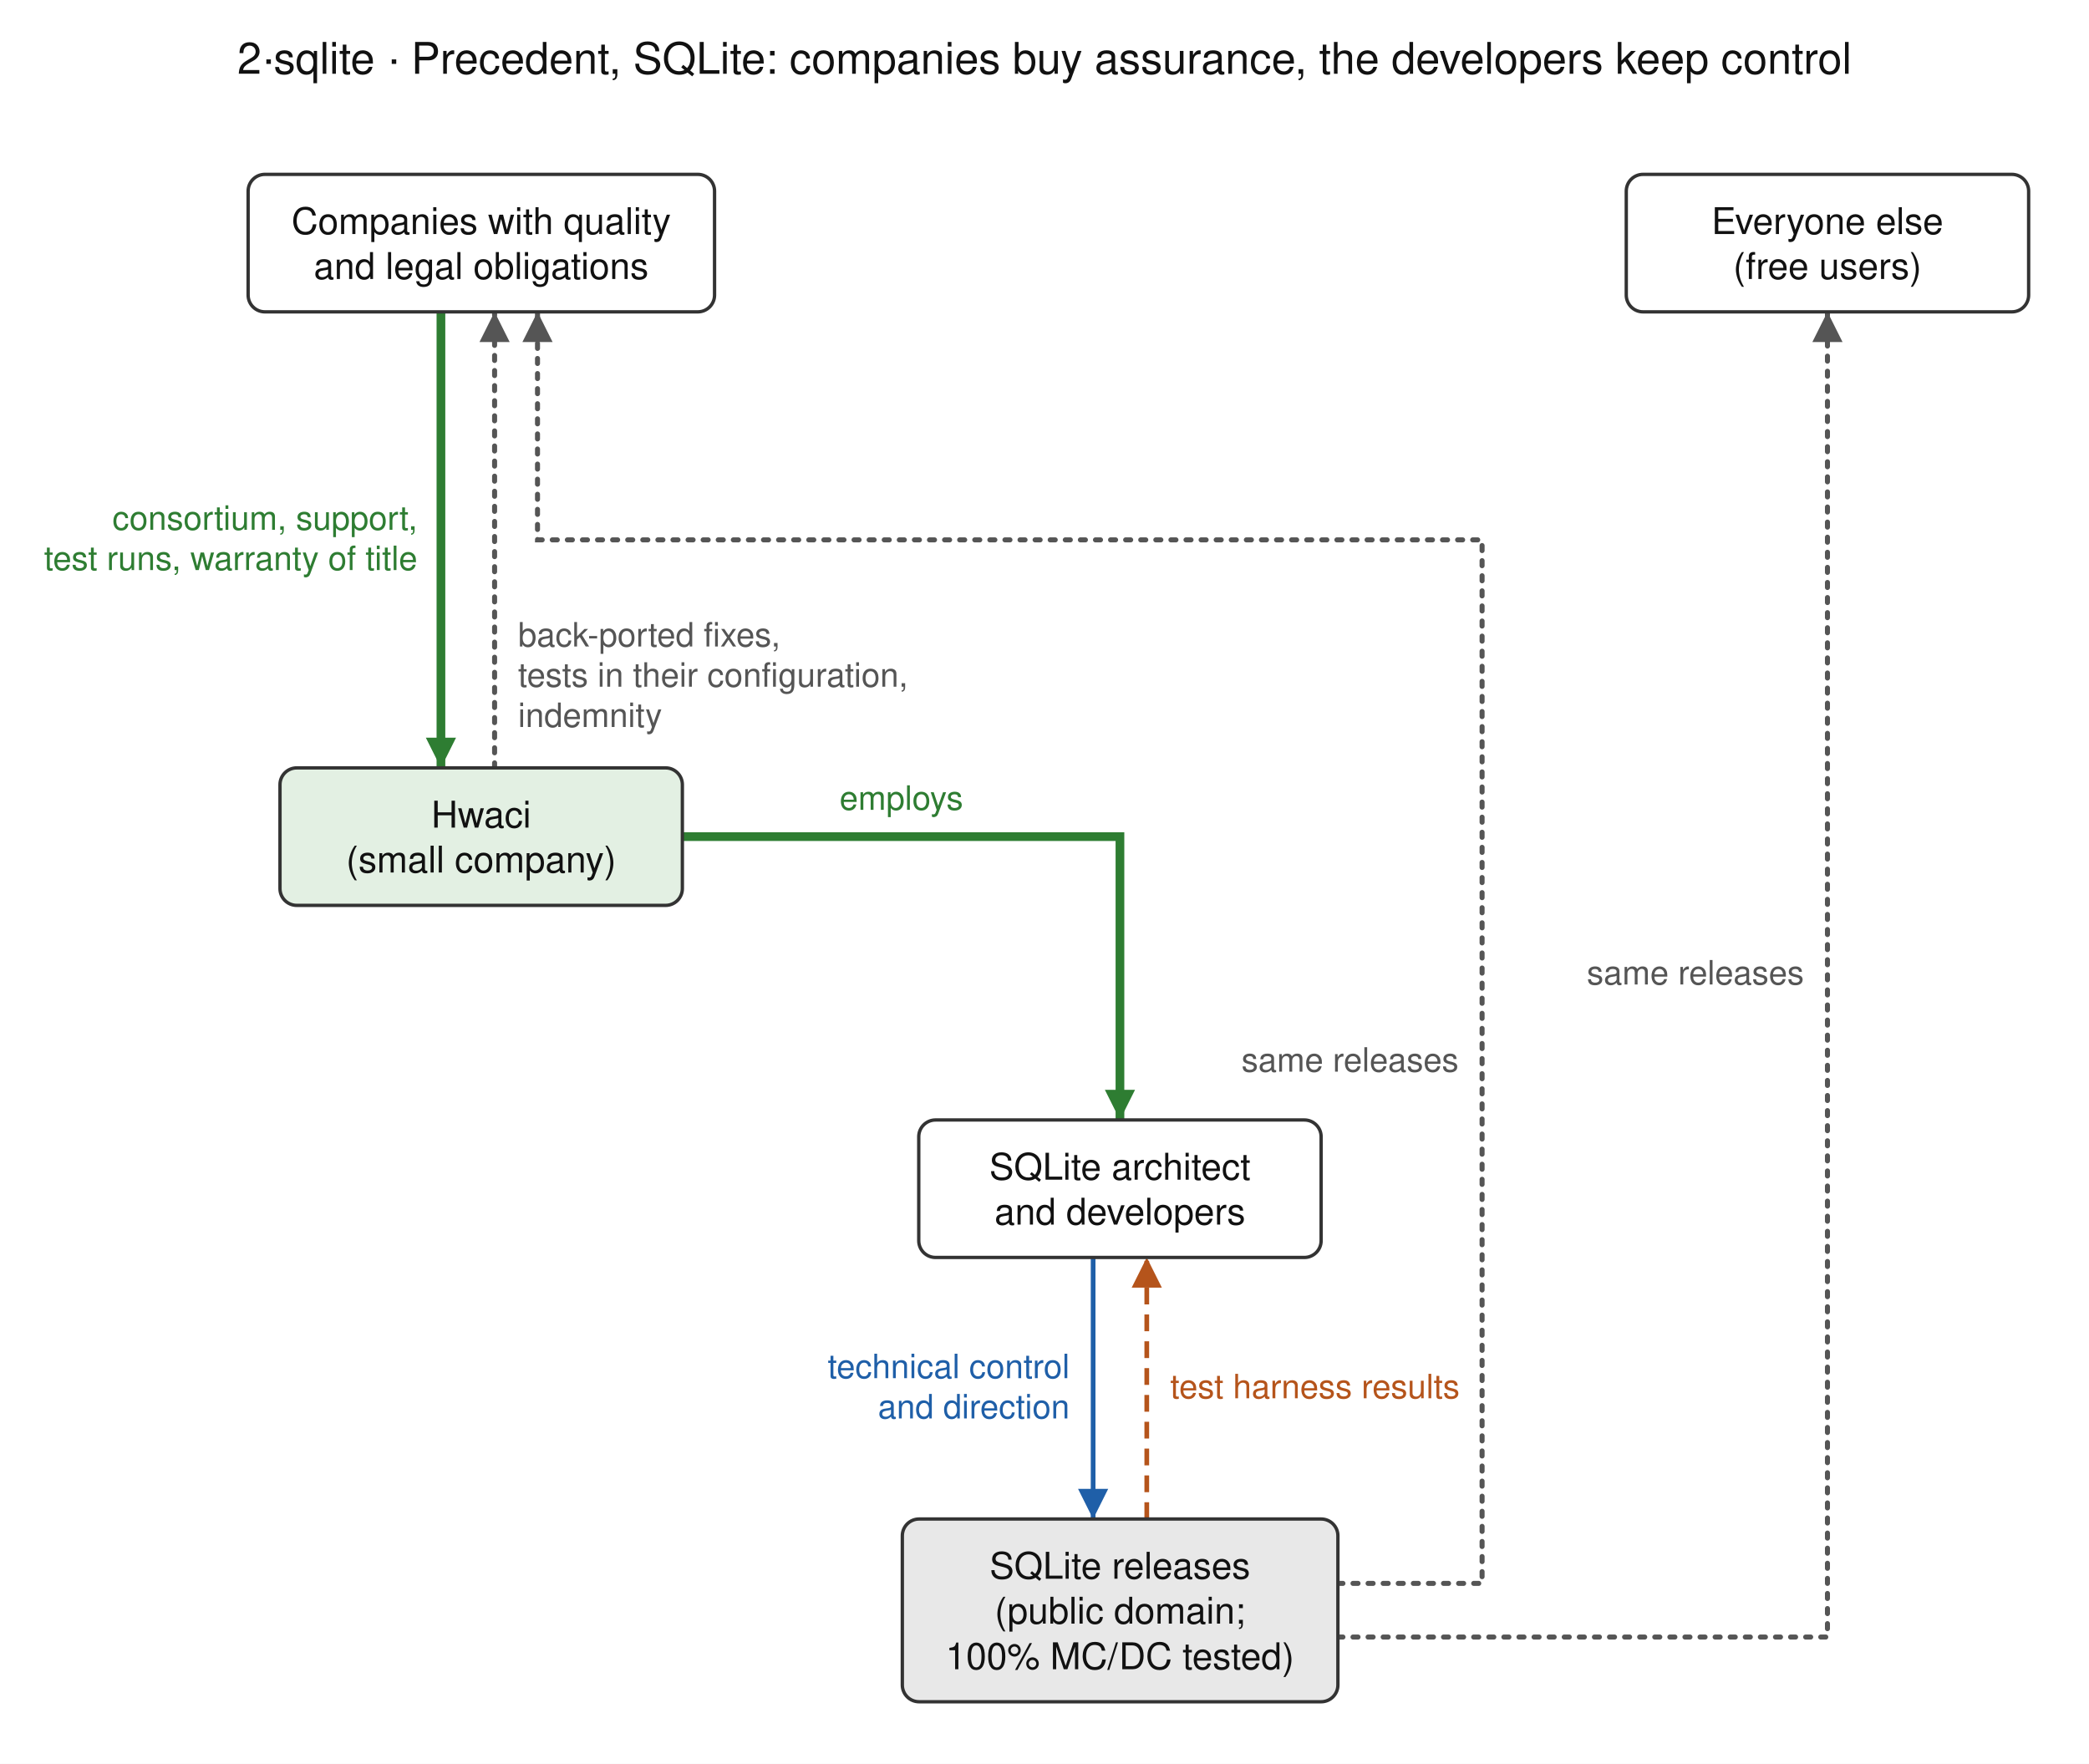
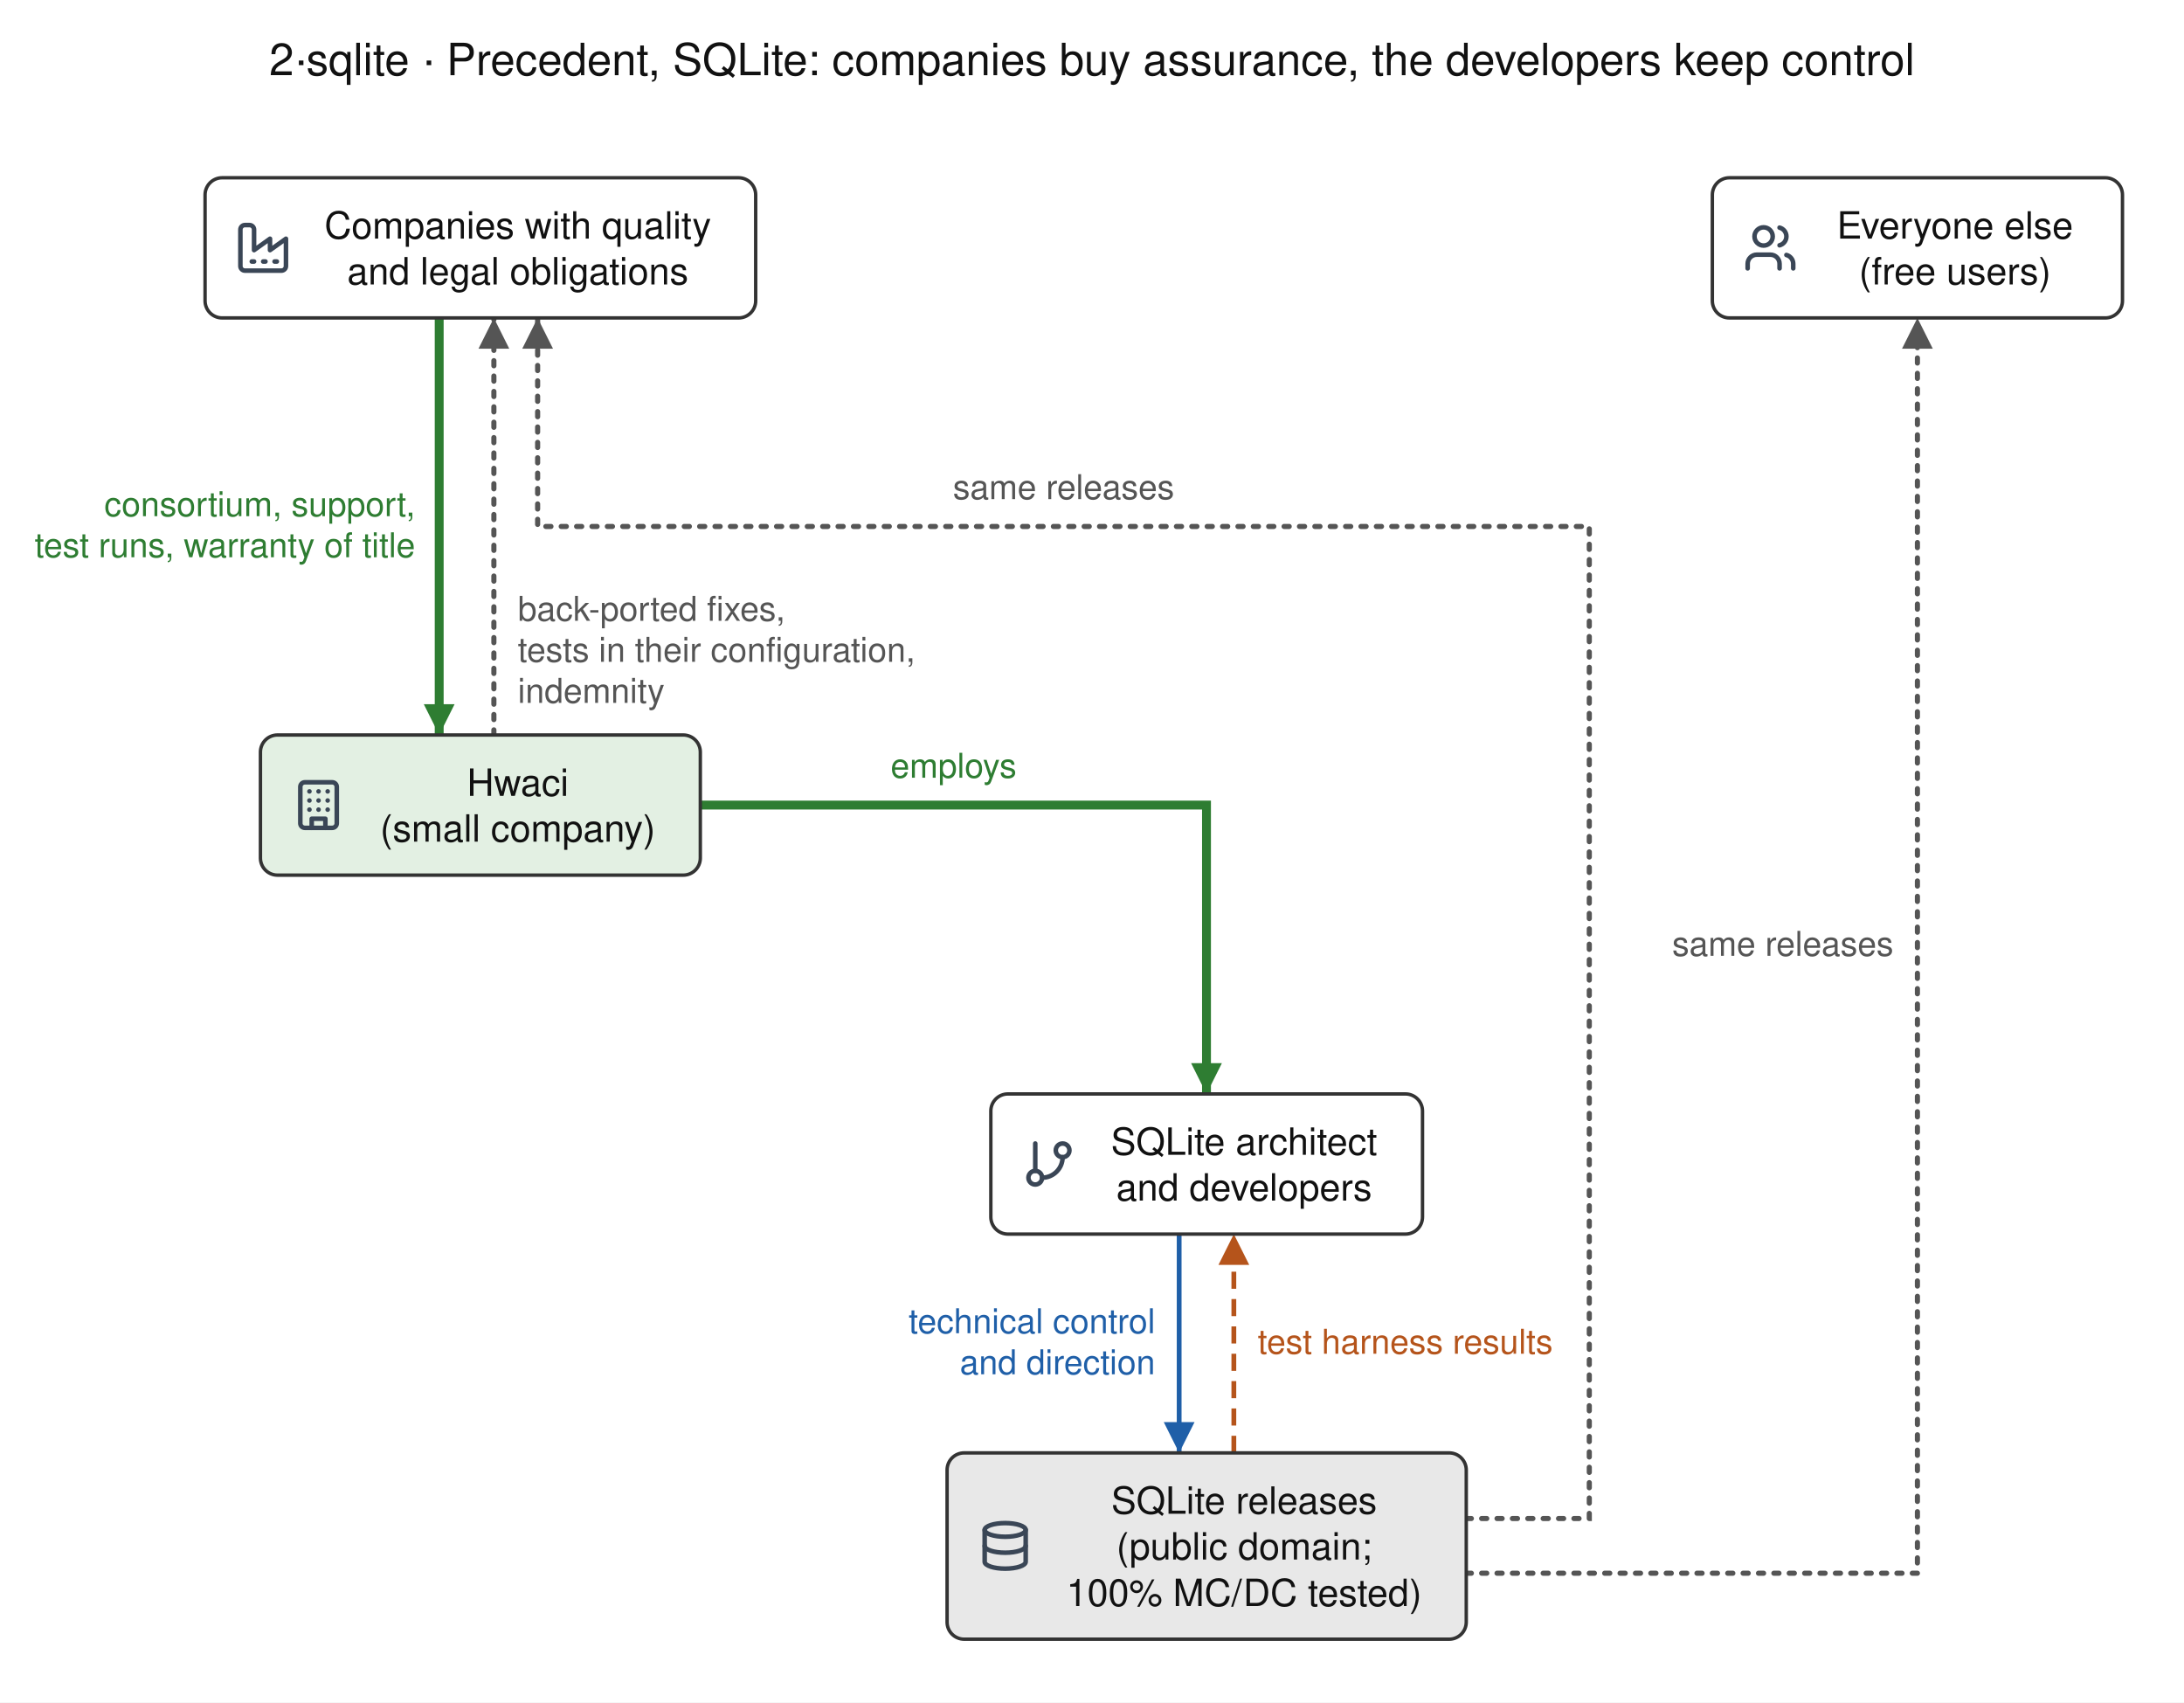
- <svg xmlns="http://www.w3.org/2000/svg" width="623" height="526" viewBox="0 0 623 526" font-family="Helvetica, Arial, sans-serif">
+ <svg xmlns="http://www.w3.org/2000/svg" width="639" height="498" viewBox="0 0 639 498" font-family="Helvetica, Arial, sans-serif">
  <defs>
    <marker id="ah1f5fa8" viewBox="0 0 10 10" refX="10" refY="5" markerUnits="userSpaceOnUse" markerWidth="9" markerHeight="9" orient="auto-start-reverse">
      <path d="M0,0 L10,5 L0,10 z" fill="#1f5fa8" />
    </marker>
    <marker id="ah2e7d32" viewBox="0 0 10 10" refX="10" refY="5" markerUnits="userSpaceOnUse" markerWidth="9" markerHeight="9" orient="auto-start-reverse">
      <path d="M0,0 L10,5 L0,10 z" fill="#2e7d32" />
    </marker>
    <marker id="ah555555" viewBox="0 0 10 10" refX="10" refY="5" markerUnits="userSpaceOnUse" markerWidth="9" markerHeight="9" orient="auto-start-reverse">
      <path d="M0,0 L10,5 L0,10 z" fill="#555555" />
    </marker>
    <marker id="ah888888" viewBox="0 0 10 10" refX="10" refY="5" markerUnits="userSpaceOnUse" markerWidth="9" markerHeight="9" orient="auto-start-reverse">
      <path d="M0,0 L10,5 L0,10 z" fill="#888888" />
    </marker>
    <marker id="ahb5541b" viewBox="0 0 10 10" refX="10" refY="5" markerUnits="userSpaceOnUse" markerWidth="9" markerHeight="9" orient="auto-start-reverse">
      <path d="M0,0 L10,5 L0,10 z" fill="#b5541b" />
    </marker>
    <marker id="ahc8c8c8" viewBox="0 0 10 10" refX="10" refY="5" markerUnits="userSpaceOnUse" markerWidth="9" markerHeight="9" orient="auto-start-reverse">
      <path d="M0,0 L10,5 L0,10 z" fill="#c8c8c8" />
    </marker>
+     <symbol id="icon-building" viewBox="0 0 24 24" fill="none" stroke="currentColor" stroke-width="2" stroke-linecap="round" stroke-linejoin="round">
+       <rect width="16" height="20" x="4" y="2" rx="2" ry="2" />
+       <path d="M9 22v-4h6v4" />
+       <path d="M8 6h.01" />
+       <path d="M16 6h.01" />
+       <path d="M12 6h.01" />
+       <path d="M12 10h.01" />
+       <path d="M12 14h.01" />
+       <path d="M16 10h.01" />
+       <path d="M16 14h.01" />
+       <path d="M8 10h.01" />
+       <path d="M8 14h.01" />
+     </symbol>
+     <symbol id="icon-database" viewBox="0 0 24 24" fill="none" stroke="currentColor" stroke-width="2" stroke-linecap="round" stroke-linejoin="round">
+       <ellipse cx="12" cy="5" rx="9" ry="3" />
+       <path d="M3 5V19A9 3 0 0 0 21 19V5" />
+       <path d="M3 12A9 3 0 0 0 21 12" />
+     </symbol>
+     <symbol id="icon-factory" viewBox="0 0 24 24" fill="none" stroke="currentColor" stroke-width="2" stroke-linecap="round" stroke-linejoin="round">
+       <path d="M2 20a2 2 0 0 0 2 2h16a2 2 0 0 0 2-2V8l-7 5V8l-7 5V4a2 2 0 0 0-2-2H4a2 2 0 0 0-2 2Z" />
+       <path d="M17 18h1" />
+       <path d="M12 18h1" />
+       <path d="M7 18h1" />
+     </symbol>
+     <symbol id="icon-git-branch" viewBox="0 0 24 24" fill="none" stroke="currentColor" stroke-width="2" stroke-linecap="round" stroke-linejoin="round">
+       <line x1="6" x2="6" y1="3" y2="15" />
+       <circle cx="18" cy="6" r="3" />
+       <circle cx="6" cy="18" r="3" />
+       <path d="M18 9a9 9 0 0 1-9 9" />
+     </symbol>
+     <symbol id="icon-users" viewBox="0 0 24 24" fill="none" stroke="currentColor" stroke-width="2" stroke-linecap="round" stroke-linejoin="round">
+       <path d="M16 21v-2a4 4 0 0 0-4-4H6a4 4 0 0 0-4 4v2" />
+       <circle cx="9" cy="7" r="4" />
+       <path d="M22 21v-2a4 4 0 0 0-3-3.87" />
+       <path d="M16 3.13a4 4 0 0 1 0 7.75" />
+     </symbol>
  </defs>
-   <rect x="0" y="0" width="623" height="526" fill="#ffffff" />
-   <text x="311.5" y="22" font-size="13" text-anchor="middle" fill="#111">2·sqlite · Precedent, SQLite: companies buy assurance, the developers keep control</text>
+   <rect x="0" y="0" width="639" height="498" fill="#ffffff" />
+   <text x="319.5" y="22" font-size="13" text-anchor="middle" fill="#111">2·sqlite · Precedent, SQLite: companies buy assurance, the developers keep control</text>
  <g transform="translate(0.0,0.0)">
    <g class="edge">
-       <path class="edge" d="M131.5,93.0 L131.5,229.0" fill="none" stroke="#2e7d32" stroke-width="2.6" stroke-linecap="butt" marker-end="url(#ah2e7d32)" />
+       <path class="edge" d="M128.5,93.0 L128.5,215.0" fill="none" stroke="#2e7d32" stroke-width="2.6" stroke-linecap="butt" marker-end="url(#ah2e7d32)" />
    </g>
    <g class="edge">
-       <path class="edge" d="M147.5,229.0 L147.5,93.0" fill="none" stroke="#555555" stroke-width="1.5" stroke-dasharray="1.5,3" stroke-linecap="round" marker-end="url(#ah555555)" />
+       <path class="edge" d="M144.5,215.0 L144.5,93.0" fill="none" stroke="#555555" stroke-width="1.5" stroke-dasharray="1.5,3" stroke-linecap="round" marker-end="url(#ah555555)" />
    </g>
    <g class="edge">
-       <path class="edge" d="M203.5,249.5 L334.0,249.5 L334.0,334.0" fill="none" stroke="#2e7d32" stroke-width="2.6" stroke-linecap="butt" marker-end="url(#ah2e7d32)" />
+       <path class="edge" d="M204.9,235.5 L353.0,235.5 L353.0,320.0" fill="none" stroke="#2e7d32" stroke-width="2.6" stroke-linecap="butt" marker-end="url(#ah2e7d32)" />
    </g>
    <g class="edge">
-       <path class="edge" d="M326.0,375.0 L326.0,453.0" fill="none" stroke="#1f5fa8" stroke-width="1.4" stroke-linecap="butt" marker-end="url(#ah1f5fa8)" />
+       <path class="edge" d="M345.0,361.0 L345.0,425.0" fill="none" stroke="#1f5fa8" stroke-width="1.4" stroke-linecap="butt" marker-end="url(#ah1f5fa8)" />
    </g>
    <g class="edge">
-       <path class="edge" d="M342.0,453.0 L342.0,375.0" fill="none" stroke="#b5541b" stroke-width="1.4" stroke-dasharray="5,3" stroke-linecap="butt" marker-end="url(#ahb5541b)" />
+       <path class="edge" d="M361.0,425.0 L361.0,361.0" fill="none" stroke="#b5541b" stroke-width="1.4" stroke-dasharray="5,3" stroke-linecap="butt" marker-end="url(#ahb5541b)" />
    </g>
    <g class="edge">
-       <path class="edge" d="M399.0,472.2 L442.0,472.2 L442.0,161.0 L160.3,161.0 L160.3,93.0" fill="none" stroke="#555555" stroke-width="1.5" stroke-dasharray="1.5,3" stroke-linecap="round" marker-end="url(#ah555555)" />
+       <path class="edge" d="M429.0,444.2 L465.0,444.2 L465.0,154.0 L157.3,154.0 L157.3,93.0" fill="none" stroke="#555555" stroke-width="1.5" stroke-dasharray="1.5,3" stroke-linecap="round" marker-end="url(#ah555555)" />
    </g>
    <g class="edge">
-       <path class="edge" d="M399.0,488.2 L545.0,488.2 L545.0,93.0" fill="none" stroke="#555555" stroke-width="1.5" stroke-dasharray="1.5,3" stroke-linecap="round" marker-end="url(#ah555555)" />
+       <path class="edge" d="M429.0,460.2 L561.0,460.2 L561.0,93.0" fill="none" stroke="#555555" stroke-width="1.5" stroke-dasharray="1.5,3" stroke-linecap="round" marker-end="url(#ah555555)" />
    </g>
    <g class="node" data-id="buyers">
-       <rect x="74.0" y="52.0" width="139.1" height="41.0" rx="5" fill="#ffffff" stroke="#333333" stroke-width="1" />
-       <text x="143.5" y="69.8" font-size="11" text-anchor="middle" fill="#111111">Companies with quality</text>
-       <text x="143.5" y="83.2" font-size="11" text-anchor="middle" fill="#111111">and legal obligations</text>
+       <rect x="60.0" y="52.0" width="161.1" height="41.0" rx="5" fill="#ffffff" stroke="#333333" stroke-width="1" />
+       <use href="#icon-factory" x="69.0" y="64.5" width="16" height="16" color="#3a4656" />
+       <text x="151.5" y="69.8" font-size="11" text-anchor="middle" fill="#111111">Companies with quality</text>
+       <text x="151.5" y="83.2" font-size="11" text-anchor="middle" fill="#111111">and legal obligations</text>
    </g>
    <g class="node" data-id="free">
-       <rect x="485.0" y="52.0" width="120.0" height="41.0" rx="5" fill="#ffffff" stroke="#333333" stroke-width="1" />
-       <text x="545.0" y="69.8" font-size="11" text-anchor="middle" fill="#111111">Everyone else</text>
-       <text x="545.0" y="83.2" font-size="11" text-anchor="middle" fill="#111111">(free users)</text>
+       <rect x="501.0" y="52.0" width="120.0" height="41.0" rx="5" fill="#ffffff" stroke="#333333" stroke-width="1" />
+       <use href="#icon-users" x="510.0" y="64.5" width="16" height="16" color="#3a4656" />
+       <text x="572.0" y="69.8" font-size="11" text-anchor="middle" fill="#111111">Everyone else</text>
+       <text x="572.0" y="83.2" font-size="11" text-anchor="middle" fill="#111111">(free users)</text>
    </g>
    <g class="node" data-id="hwaci">
-       <rect x="83.5" y="229.0" width="120.0" height="41.0" rx="5" fill="#e3f0e3" stroke="#333333" stroke-width="1" />
-       <text x="143.5" y="246.8" font-size="11" text-anchor="middle" fill="#111111">Hwaci</text>
-       <text x="143.5" y="260.2" font-size="11" text-anchor="middle" fill="#111111">(small company)</text>
+       <rect x="76.2" y="215.0" width="128.7" height="41.0" rx="5" fill="#e3f0e3" stroke="#333333" stroke-width="1" />
+       <use href="#icon-building" x="85.2" y="227.5" width="16" height="16" color="#3a4656" />
+       <text x="151.5" y="232.8" font-size="11" text-anchor="middle" fill="#111111">Hwaci</text>
+       <text x="151.5" y="246.2" font-size="11" text-anchor="middle" fill="#111111">(small company)</text>
    </g>
    <g class="node" data-id="devs">
-       <rect x="274.0" y="334.0" width="120.0" height="41.0" rx="5" fill="#ffffff" stroke="#333333" stroke-width="1" />
-       <text x="334.0" y="351.8" font-size="11" text-anchor="middle" fill="#111111">SQLite architect</text>
-       <text x="334.0" y="365.2" font-size="11" text-anchor="middle" fill="#111111">and developers</text>
+       <rect x="289.9" y="320.0" width="126.3" height="41.0" rx="5" fill="#ffffff" stroke="#333333" stroke-width="1" />
+       <use href="#icon-git-branch" x="298.9" y="332.5" width="16" height="16" color="#3a4656" />
+       <text x="364.0" y="337.8" font-size="11" text-anchor="middle" fill="#111111">SQLite architect</text>
+       <text x="364.0" y="351.2" font-size="11" text-anchor="middle" fill="#111111">and developers</text>
    </g>
    <g class="node" data-id="sqlite">
-       <rect x="269.1" y="453.0" width="129.9" height="54.5" rx="5" fill="#e8e8e8" stroke="#333333" stroke-width="1" />
-       <text x="334.0" y="470.8" font-size="11" text-anchor="middle" fill="#111111">SQLite releases</text>
-       <text x="334.0" y="484.2" font-size="11" text-anchor="middle" fill="#111111">(public domain;</text>
-       <text x="334.0" y="497.8" font-size="11" text-anchor="middle" fill="#111111">100% MC/DC tested)</text>
+       <rect x="277.1" y="425.0" width="151.9" height="54.5" rx="5" fill="#e8e8e8" stroke="#333333" stroke-width="1" />
+       <use href="#icon-database" x="286.1" y="444.2" width="16" height="16" color="#3a4656" />
+       <text x="364.0" y="442.8" font-size="11" text-anchor="middle" fill="#111111">SQLite releases</text>
+       <text x="364.0" y="456.2" font-size="11" text-anchor="middle" fill="#111111">(public domain;</text>
+       <text x="364.0" y="469.8" font-size="11" text-anchor="middle" fill="#111111">100% MC/DC tested)</text>
    </g>
    <g class="elabel" data-k="0">
-       <text x="124.5" y="158.0" font-size="10" text-anchor="end" fill="#2e7d32">consortium, support,</text>
-       <text x="124.5" y="170.0" font-size="10" text-anchor="end" fill="#2e7d32">test runs, warranty of title</text>
+       <text x="121.5" y="151.0" font-size="10" text-anchor="end" fill="#2e7d32">consortium, support,</text>
+       <text x="121.5" y="163.0" font-size="10" text-anchor="end" fill="#2e7d32">test runs, warranty of title</text>
    </g>
    <g class="elabel" data-k="1">
-       <text x="154.5" y="192.8" font-size="10" text-anchor="start" fill="#555555">back-ported fixes,</text>
-       <text x="154.5" y="204.8" font-size="10" text-anchor="start" fill="#555555">tests in their configuration,</text>
-       <text x="154.5" y="216.8" font-size="10" text-anchor="start" fill="#555555">indemnity</text>
+       <text x="151.5" y="181.6" font-size="10" text-anchor="start" fill="#555555">back-ported fixes,</text>
+       <text x="151.5" y="193.6" font-size="10" text-anchor="start" fill="#555555">tests in their configuration,</text>
+       <text x="151.5" y="205.6" font-size="10" text-anchor="start" fill="#555555">indemnity</text>
    </g>
    <g class="elabel" data-k="2">
-       <text x="268.8" y="241.5" font-size="10" text-anchor="middle" fill="#2e7d32">employs</text>
+       <text x="279.0" y="227.5" font-size="10" text-anchor="middle" fill="#2e7d32">employs</text>
    </g>
    <g class="elabel" data-k="3">
-       <text x="319.0" y="411.0" font-size="10" text-anchor="end" fill="#1f5fa8">technical control</text>
-       <text x="319.0" y="423.0" font-size="10" text-anchor="end" fill="#1f5fa8">and direction</text>
+       <text x="338.0" y="390.0" font-size="10" text-anchor="end" fill="#1f5fa8">technical control</text>
+       <text x="338.0" y="402.0" font-size="10" text-anchor="end" fill="#1f5fa8">and direction</text>
    </g>
    <g class="elabel" data-k="4">
-       <text x="349.0" y="417.0" font-size="10" text-anchor="start" fill="#b5541b">test harness results</text>
+       <text x="368.0" y="396.0" font-size="10" text-anchor="start" fill="#b5541b">test harness results</text>
    </g>
    <g class="elabel" data-k="5">
-       <text x="435.0" y="319.6" font-size="10" text-anchor="end" fill="#555555">same releases</text>
+       <text x="311.2" y="146.0" font-size="10" text-anchor="middle" fill="#555555">same releases</text>
    </g>
    <g class="elabel" data-k="6">
-       <text x="538.0" y="293.6" font-size="10" text-anchor="end" fill="#555555">same releases</text>
+       <text x="554.0" y="279.6" font-size="10" text-anchor="end" fill="#555555">same releases</text>
    </g>
  </g>
</svg>
